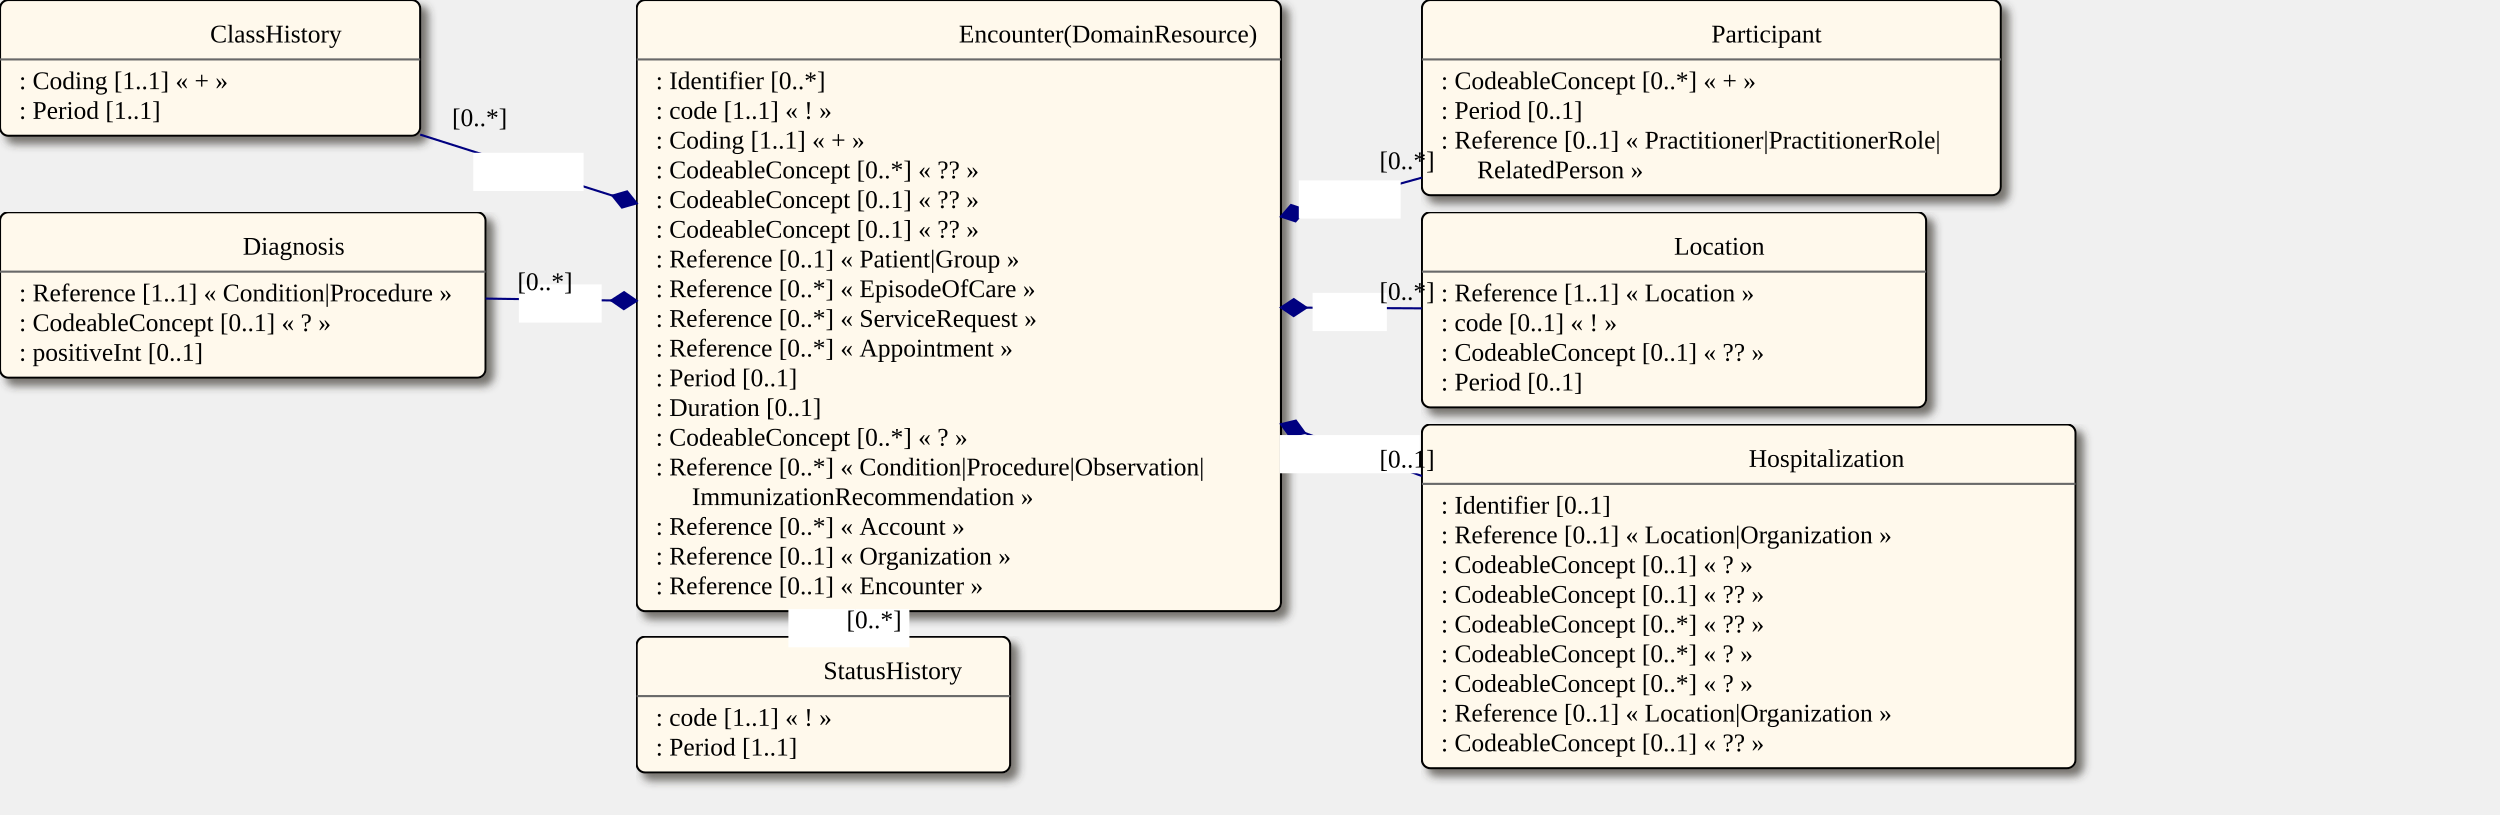
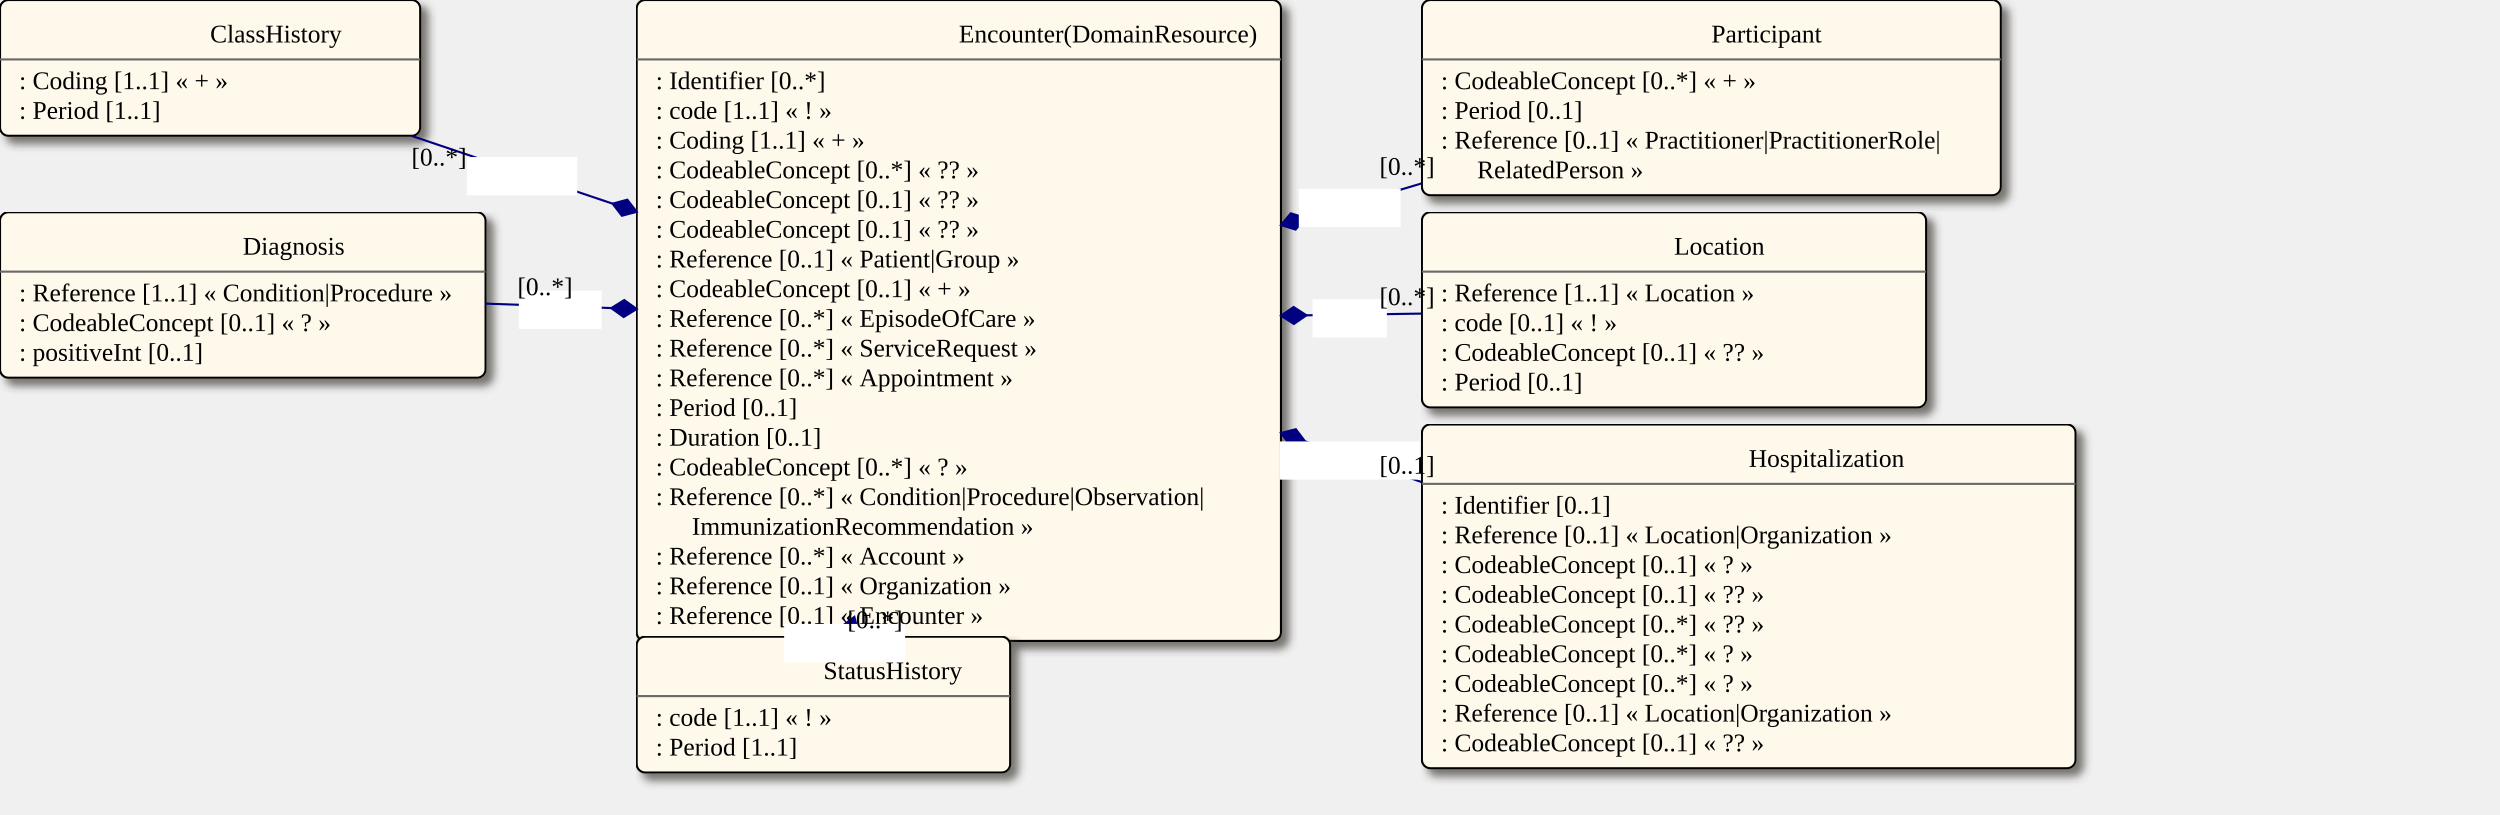
- <svg xmlns="http://www.w3.org/2000/svg" xmlns:xlink="http://www.w3.org/1999/xlink" id="n176" version="1.1" width="1178.0" height="384.0">
+ <svg xmlns="http://www.w3.org/2000/svg" xmlns:xlink="http://www.w3.org/1999/xlink" id="n181" version="1.1" width="1178.0" height="384.0">
  <defs>
    <filter id="shadow1" x="0" y="0" width="200%" height="200%">
      <feOffset result="offOut" in="SourceGraphic" dx="3" dy="3" />
      <feColorMatrix result="matrixOut" in="offOut" type="matrix" values="0.2 0 0 0 0 0 0.2 0 0 0 0 0 0.2 0 0 0 0 0 1 0" />
      <feGaussianBlur result="blurOut" in="matrixOut" stdDeviation="2" />
      <feBlend in="SourceGraphic" in2="blurOut" mode="normal" />
    </filter>
  </defs>
-   <g id="n177">
-     <rect id="Encounter" x="300.0" y="0.0" rx="4" ry="4" width="303.6" height="288.0" filter="url(#shadow1)" style="fill:#fff9ec;stroke:black;stroke-width:1" />
-     <line id="n178" x1="300.0" y1="28.0" x2="603.6" y2="28.0" style="stroke:dimgrey;stroke-width:1" />
-     <text id="n179" x="451.8" y="20.0" fill="black" class="diagram-class-title  diagram-class-resource">Encounter<tspan class="diagram-class-title-link"> (<a id="n180" xlink:href="domainresource.html" class="diagram-class-reference">DomainResource</a>)</tspan>
+   <g id="n182">
+     <rect id="Encounter" x="300.0" y="0.0" rx="4" ry="4" width="303.6" height="302.0" filter="url(#shadow1)" style="fill:#fff9ec;stroke:black;stroke-width:1" />
+     <line id="n183" x1="300.0" y1="28.0" x2="603.6" y2="28.0" style="stroke:dimgrey;stroke-width:1" />
+     <text id="n184" x="451.8" y="20.0" fill="black" class="diagram-class-title  diagram-class-resource">Encounter<tspan class="diagram-class-title-link"> (<a id="n185" xlink:href="domainresource.html" class="diagram-class-reference">DomainResource</a>)</tspan>
    </text>
-     <text id="n181" x="306.0" y="42.0" fill="black" class="diagram-class-detail">
-       <a id="n182" xlink:href="encounter-definitions.html#Encounter.identifier" /> : <a id="n183" xlink:href="datatypes.html#Identifier">Identifier</a> [0..*]</text>
-     <text id="n187" x="306.0" y="56.0" fill="black" class="diagram-class-detail">
-       <a id="n188" xlink:href="encounter-definitions.html#Encounter.status" /> : <a id="n189" xlink:href="datatypes.html#code">code</a> [1..1] « <a id="n190" xlink:href="valueset-encounter-status.html" />! »</text>
-     <text id="n197" x="306.0" y="70.0" fill="black" class="diagram-class-detail">
-       <a id="n198" xlink:href="encounter-definitions.html#Encounter.class" /> : <a id="n199" xlink:href="datatypes.html#Coding">Coding</a> [1..1] « <a id="n200" xlink:href="v3/ActEncounterCode/vs.html" />+ »</text>
-     <text id="n207" x="306.0" y="84.0" fill="black" class="diagram-class-detail">
-       <a id="n208" xlink:href="encounter-definitions.html#Encounter.type" /> : <a id="n209" xlink:href="datatypes.html#CodeableConcept">CodeableConcept</a> [0..*] « <a id="n210" xlink:href="valueset-encounter-type.html" />?? »</text>
-     <text id="n217" x="306.0" y="98.0" fill="black" class="diagram-class-detail">
-       <a id="n218" xlink:href="encounter-definitions.html#Encounter.serviceType" /> : <a id="n219" xlink:href="datatypes.html#CodeableConcept">CodeableConcept</a> [0..1] « <a id="n220" xlink:href="valueset-service-type.html" />?? »</text>
-     <text id="n227" x="306.0" y="112.0" fill="black" class="diagram-class-detail">
-       <a id="n228" xlink:href="encounter-definitions.html#Encounter.priority" /> : <a id="n229" xlink:href="datatypes.html#CodeableConcept">CodeableConcept</a> [0..1] « <a id="n230" xlink:href="v3/ActPriority/vs.html" />?? »</text>
-     <text id="n237" x="306.0" y="126.0" fill="black" class="diagram-class-detail">
-       <a id="n238" xlink:href="encounter-definitions.html#Encounter.subject" /> : <a id="n239" xlink:href="references.html#Reference">Reference</a> [0..1] « <a id="n240" xlink:href="patient.html#Patient">Patient</a>|<a id="n241" xlink:href="group.html#Group">Group</a> »</text>
-     <text id="n247" x="306.0" y="140.0" fill="black" class="diagram-class-detail">
-       <a id="n248" xlink:href="encounter-definitions.html#Encounter.episodeOfCare" /> : <a id="n249" xlink:href="references.html#Reference">Reference</a> [0..*] « <a id="n250" xlink:href="episodeofcare.html#EpisodeOfCare">EpisodeOfCare</a> »</text>
-     <text id="n255" x="306.0" y="154.0" fill="black" class="diagram-class-detail">
-       <a id="n256" xlink:href="encounter-definitions.html#Encounter.basedOn" /> : <a id="n257" xlink:href="references.html#Reference">Reference</a> [0..*] « <a id="n258" xlink:href="servicerequest.html#ServiceRequest">ServiceRequest</a> »</text>
-     <text id="n263" x="306.0" y="168.0" fill="black" class="diagram-class-detail">
-       <a id="n264" xlink:href="encounter-definitions.html#Encounter.appointment" /> : <a id="n265" xlink:href="references.html#Reference">Reference</a> [0..*] « <a id="n266" xlink:href="appointment.html#Appointment">Appointment</a> »</text>
-     <text id="n271" x="306.0" y="182.0" fill="black" class="diagram-class-detail">
-       <a id="n272" xlink:href="encounter-definitions.html#Encounter.period" /> : <a id="n273" xlink:href="datatypes.html#Period">Period</a> [0..1]</text>
-     <text id="n277" x="306.0" y="196.0" fill="black" class="diagram-class-detail">
-       <a id="n278" xlink:href="encounter-definitions.html#Encounter.length" /> : <a id="n279" xlink:href="datatypes.html#Duration">Duration</a> [0..1]</text>
-     <text id="n283" x="306.0" y="210.0" fill="black" class="diagram-class-detail">
-       <a id="n284" xlink:href="encounter-definitions.html#Encounter.reasonCode" /> : <a id="n285" xlink:href="datatypes.html#CodeableConcept">CodeableConcept</a> [0..*] « <a id="n286" xlink:href="valueset-encounter-reason.html" />? »</text>
-     <text id="n291" x="306.0" y="224.0" fill="black" class="diagram-class-detail">
-       <a id="n292" xlink:href="encounter-definitions.html#Encounter.reasonReference" /> : <a id="n293" xlink:href="references.html#Reference">Reference</a> [0..*] « <a id="n294" xlink:href="condition.html#Condition">Condition</a>|<a id="n295" xlink:href="procedure.html#Procedure">Procedure</a>|<a id="n296" xlink:href="observation.html#Observation">Observation</a>|</text>
-     <text id="n297" x="326.0" y="238.0" fill="black" class="diagram-class-detail">
-       <a id="n298" xlink:href="immunizationrecommendation.html#ImmunizationRecommendation">ImmunizationRecommendation</a> »</text>
-     <text id="n307" x="306.0" y="252.0" fill="black" class="diagram-class-detail">
-       <a id="n308" xlink:href="encounter-definitions.html#Encounter.account" /> : <a id="n309" xlink:href="references.html#Reference">Reference</a> [0..*] « <a id="n310" xlink:href="account.html#Account">Account</a> »</text>
-     <text id="n315" x="306.0" y="266.0" fill="black" class="diagram-class-detail">
-       <a id="n316" xlink:href="encounter-definitions.html#Encounter.serviceProvider" /> : <a id="n317" xlink:href="references.html#Reference">Reference</a> [0..1] « <a id="n318" xlink:href="organization.html#Organization">Organization</a> »</text>
-     <text id="n323" x="306.0" y="280.0" fill="black" class="diagram-class-detail">
-       <a id="n324" xlink:href="encounter-definitions.html#Encounter.partOf" /> : <a id="n325" xlink:href="references.html#Reference">Reference</a> [0..1] « <a id="n326" xlink:href="encounter.html#Encounter">Encounter</a> »</text>
+     <text id="n186" x="306.0" y="42.0" fill="black" class="diagram-class-detail">
+       <a id="n187" xlink:href="encounter-definitions.html#Encounter.identifier" /> : <a id="n188" xlink:href="datatypes.html#Identifier">Identifier</a> [0..*]</text>
+     <text id="n192" x="306.0" y="56.0" fill="black" class="diagram-class-detail">
+       <a id="n193" xlink:href="encounter-definitions.html#Encounter.status" /> : <a id="n194" xlink:href="datatypes.html#code">code</a> [1..1] « <a id="n195" xlink:href="valueset-encounter-status.html" />! »</text>
+     <text id="n202" x="306.0" y="70.0" fill="black" class="diagram-class-detail">
+       <a id="n203" xlink:href="encounter-definitions.html#Encounter.class" /> : <a id="n204" xlink:href="datatypes.html#Coding">Coding</a> [1..1] « <a id="n205" xlink:href="v3/ActEncounterCode/vs.html" />+ »</text>
+     <text id="n212" x="306.0" y="84.0" fill="black" class="diagram-class-detail">
+       <a id="n213" xlink:href="encounter-definitions.html#Encounter.type" /> : <a id="n214" xlink:href="datatypes.html#CodeableConcept">CodeableConcept</a> [0..*] « <a id="n215" xlink:href="valueset-encounter-type.html" />?? »</text>
+     <text id="n222" x="306.0" y="98.0" fill="black" class="diagram-class-detail">
+       <a id="n223" xlink:href="encounter-definitions.html#Encounter.serviceType" /> : <a id="n224" xlink:href="datatypes.html#CodeableConcept">CodeableConcept</a> [0..1] « <a id="n225" xlink:href="valueset-service-type.html" />?? »</text>
+     <text id="n232" x="306.0" y="112.0" fill="black" class="diagram-class-detail">
+       <a id="n233" xlink:href="encounter-definitions.html#Encounter.priority" /> : <a id="n234" xlink:href="datatypes.html#CodeableConcept">CodeableConcept</a> [0..1] « <a id="n235" xlink:href="v3/ActPriority/vs.html" />?? »</text>
+     <text id="n242" x="306.0" y="126.0" fill="black" class="diagram-class-detail">
+       <a id="n243" xlink:href="encounter-definitions.html#Encounter.subject" /> : <a id="n244" xlink:href="references.html#Reference">Reference</a> [0..1] « <a id="n245" xlink:href="patient.html#Patient">Patient</a>|<a id="n246" xlink:href="group.html#Group">Group</a> »</text>
+     <text id="n252" x="306.0" y="140.0" fill="black" class="diagram-class-detail">
+       <a id="n253" xlink:href="encounter-definitions.html#Encounter.subjectStatus" /> : <a id="n254" xlink:href="datatypes.html#CodeableConcept">CodeableConcept</a> [0..1] « <a id="n255" xlink:href="valueset-encounter-subject-status.html" />+ »</text>
+     <text id="n262" x="306.0" y="154.0" fill="black" class="diagram-class-detail">
+       <a id="n263" xlink:href="encounter-definitions.html#Encounter.episodeOfCare" /> : <a id="n264" xlink:href="references.html#Reference">Reference</a> [0..*] « <a id="n265" xlink:href="episodeofcare.html#EpisodeOfCare">EpisodeOfCare</a> »</text>
+     <text id="n270" x="306.0" y="168.0" fill="black" class="diagram-class-detail">
+       <a id="n271" xlink:href="encounter-definitions.html#Encounter.basedOn" /> : <a id="n272" xlink:href="references.html#Reference">Reference</a> [0..*] « <a id="n273" xlink:href="servicerequest.html#ServiceRequest">ServiceRequest</a> »</text>
+     <text id="n278" x="306.0" y="182.0" fill="black" class="diagram-class-detail">
+       <a id="n279" xlink:href="encounter-definitions.html#Encounter.appointment" /> : <a id="n280" xlink:href="references.html#Reference">Reference</a> [0..*] « <a id="n281" xlink:href="appointment.html#Appointment">Appointment</a> »</text>
+     <text id="n286" x="306.0" y="196.0" fill="black" class="diagram-class-detail">
+       <a id="n287" xlink:href="encounter-definitions.html#Encounter.period" /> : <a id="n288" xlink:href="datatypes.html#Period">Period</a> [0..1]</text>
+     <text id="n292" x="306.0" y="210.0" fill="black" class="diagram-class-detail">
+       <a id="n293" xlink:href="encounter-definitions.html#Encounter.length" /> : <a id="n294" xlink:href="datatypes.html#Duration">Duration</a> [0..1]</text>
+     <text id="n298" x="306.0" y="224.0" fill="black" class="diagram-class-detail">
+       <a id="n299" xlink:href="encounter-definitions.html#Encounter.reasonCode" /> : <a id="n300" xlink:href="datatypes.html#CodeableConcept">CodeableConcept</a> [0..*] « <a id="n301" xlink:href="valueset-encounter-reason.html" />? »</text>
+     <text id="n306" x="306.0" y="238.0" fill="black" class="diagram-class-detail">
+       <a id="n307" xlink:href="encounter-definitions.html#Encounter.reasonReference" /> : <a id="n308" xlink:href="references.html#Reference">Reference</a> [0..*] « <a id="n309" xlink:href="condition.html#Condition">Condition</a>|<a id="n310" xlink:href="procedure.html#Procedure">Procedure</a>|<a id="n311" xlink:href="observation.html#Observation">Observation</a>|</text>
+     <text id="n312" x="326.0" y="252.0" fill="black" class="diagram-class-detail">
+       <a id="n313" xlink:href="immunizationrecommendation.html#ImmunizationRecommendation">ImmunizationRecommendation</a> »</text>
+     <text id="n322" x="306.0" y="266.0" fill="black" class="diagram-class-detail">
+       <a id="n323" xlink:href="encounter-definitions.html#Encounter.account" /> : <a id="n324" xlink:href="references.html#Reference">Reference</a> [0..*] « <a id="n325" xlink:href="account.html#Account">Account</a> »</text>
+     <text id="n330" x="306.0" y="280.0" fill="black" class="diagram-class-detail">
+       <a id="n331" xlink:href="encounter-definitions.html#Encounter.serviceProvider" /> : <a id="n332" xlink:href="references.html#Reference">Reference</a> [0..1] « <a id="n333" xlink:href="organization.html#Organization">Organization</a> »</text>
+     <text id="n338" x="306.0" y="294.0" fill="black" class="diagram-class-detail">
+       <a id="n339" xlink:href="encounter-definitions.html#Encounter.partOf" /> : <a id="n340" xlink:href="references.html#Reference">Reference</a> [0..1] « <a id="n341" xlink:href="encounter.html#Encounter">Encounter</a> »</text>
  </g>
-   <g id="n331">
+   <g id="n346">
    <rect id="Encounter.statusHistory" x="300.0" y="300.0" rx="4" ry="4" width="176.0" height="64.0" filter="url(#shadow1)" style="fill:#fff9ec;stroke:black;stroke-width:1" />
-     <line id="n332" x1="300.0" y1="328.0" x2="476.0" y2="328.0" style="stroke:dimgrey;stroke-width:1" />
-     <text id="n333" x="388.0" y="320.0" fill="black" class="diagram-class-title">StatusHistory</text>
-     <text id="n334" x="306.0" y="342.0" fill="black" class="diagram-class-detail">
-       <a id="n335" xlink:href="encounter-definitions.html#Encounter.statusHistory.status" /> : <a id="n336" xlink:href="datatypes.html#code">code</a> [1..1] « <a id="n337" xlink:href="valueset-encounter-status.html" />! »</text>
-     <text id="n344" x="306.0" y="356.0" fill="black" class="diagram-class-detail">
-       <a id="n345" xlink:href="encounter-definitions.html#Encounter.statusHistory.period" /> : <a id="n346" xlink:href="datatypes.html#Period">Period</a> [1..1]</text>
+     <line id="n347" x1="300.0" y1="328.0" x2="476.0" y2="328.0" style="stroke:dimgrey;stroke-width:1" />
+     <text id="n348" x="388.0" y="320.0" fill="black" class="diagram-class-title">StatusHistory</text>
+     <text id="n349" x="306.0" y="342.0" fill="black" class="diagram-class-detail">
+       <a id="n350" xlink:href="encounter-definitions.html#Encounter.statusHistory.status" /> : <a id="n351" xlink:href="datatypes.html#code">code</a> [1..1] « <a id="n352" xlink:href="valueset-encounter-status.html" />! »</text>
+     <text id="n359" x="306.0" y="356.0" fill="black" class="diagram-class-detail">
+       <a id="n360" xlink:href="encounter-definitions.html#Encounter.statusHistory.period" /> : <a id="n361" xlink:href="datatypes.html#Period">Period</a> [1..1]</text>
  </g>
-   <g id="n350">
+   <g id="n365">
    <rect id="Encounter.classHistory" x="0.0" y="0.0" rx="4" ry="4" width="198" height="64.0" filter="url(#shadow1)" style="fill:#fff9ec;stroke:black;stroke-width:1" />
-     <line id="n351" x1="0.0" y1="28.0" x2="198" y2="28.0" style="stroke:dimgrey;stroke-width:1" />
-     <text id="n352" x="99" y="20.0" fill="black" class="diagram-class-title">ClassHistory</text>
-     <text id="n353" x="6.0" y="42.0" fill="black" class="diagram-class-detail">
-       <a id="n354" xlink:href="encounter-definitions.html#Encounter.classHistory.class" /> : <a id="n355" xlink:href="datatypes.html#Coding">Coding</a> [1..1] « <a id="n356" xlink:href="v3/ActEncounterCode/vs.html" />+ »</text>
-     <text id="n363" x="6.0" y="56.0" fill="black" class="diagram-class-detail">
-       <a id="n364" xlink:href="encounter-definitions.html#Encounter.classHistory.period" /> : <a id="n365" xlink:href="datatypes.html#Period">Period</a> [1..1]</text>
+     <line id="n366" x1="0.0" y1="28.0" x2="198" y2="28.0" style="stroke:dimgrey;stroke-width:1" />
+     <text id="n367" x="99" y="20.0" fill="black" class="diagram-class-title">ClassHistory</text>
+     <text id="n368" x="6.0" y="42.0" fill="black" class="diagram-class-detail">
+       <a id="n369" xlink:href="encounter-definitions.html#Encounter.classHistory.class" /> : <a id="n370" xlink:href="datatypes.html#Coding">Coding</a> [1..1] « <a id="n371" xlink:href="v3/ActEncounterCode/vs.html" />+ »</text>
+     <text id="n378" x="6.0" y="56.0" fill="black" class="diagram-class-detail">
+       <a id="n379" xlink:href="encounter-definitions.html#Encounter.classHistory.period" /> : <a id="n380" xlink:href="datatypes.html#Period">Period</a> [1..1]</text>
  </g>
-   <g id="n369">
+   <g id="n384">
    <rect id="Encounter.participant" x="670.0" y="0.0" rx="4" ry="4" width="272.8" height="92.0" filter="url(#shadow1)" style="fill:#fff9ec;stroke:black;stroke-width:1" />
-     <line id="n370" x1="670.0" y1="28.0" x2="942.8" y2="28.0" style="stroke:dimgrey;stroke-width:1" />
-     <text id="n371" x="806.4" y="20.0" fill="black" class="diagram-class-title">Participant</text>
-     <text id="n372" x="676.0" y="42.0" fill="black" class="diagram-class-detail">
-       <a id="n373" xlink:href="encounter-definitions.html#Encounter.participant.type" /> : <a id="n374" xlink:href="datatypes.html#CodeableConcept">CodeableConcept</a> [0..*] « <a id="n375" xlink:href="valueset-encounter-participant-type.html" />+ »</text>
-     <text id="n382" x="676.0" y="56.0" fill="black" class="diagram-class-detail">
-       <a id="n383" xlink:href="encounter-definitions.html#Encounter.participant.period" /> : <a id="n384" xlink:href="datatypes.html#Period">Period</a> [0..1]</text>
-     <text id="n388" x="676.0" y="70.0" fill="black" class="diagram-class-detail">
-       <a id="n389" xlink:href="encounter-definitions.html#Encounter.participant.individual" /> : <a id="n390" xlink:href="references.html#Reference">Reference</a> [0..1] « <a id="n391" xlink:href="practitioner.html#Practitioner">Practitioner</a>|<a id="n392" xlink:href="practitionerrole.html#PractitionerRole">PractitionerRole</a>|</text>
-     <text id="n393" x="696.0" y="84.0" fill="black" class="diagram-class-detail">
-       <a id="n394" xlink:href="relatedperson.html#RelatedPerson">RelatedPerson</a> »</text>
+     <line id="n385" x1="670.0" y1="28.0" x2="942.8" y2="28.0" style="stroke:dimgrey;stroke-width:1" />
+     <text id="n386" x="806.4" y="20.0" fill="black" class="diagram-class-title">Participant</text>
+     <text id="n387" x="676.0" y="42.0" fill="black" class="diagram-class-detail">
+       <a id="n388" xlink:href="encounter-definitions.html#Encounter.participant.type" /> : <a id="n389" xlink:href="datatypes.html#CodeableConcept">CodeableConcept</a> [0..*] « <a id="n390" xlink:href="valueset-encounter-participant-type.html" />+ »</text>
+     <text id="n397" x="676.0" y="56.0" fill="black" class="diagram-class-detail">
+       <a id="n398" xlink:href="encounter-definitions.html#Encounter.participant.period" /> : <a id="n399" xlink:href="datatypes.html#Period">Period</a> [0..1]</text>
+     <text id="n403" x="676.0" y="70.0" fill="black" class="diagram-class-detail">
+       <a id="n404" xlink:href="encounter-definitions.html#Encounter.participant.individual" /> : <a id="n405" xlink:href="references.html#Reference">Reference</a> [0..1] « <a id="n406" xlink:href="practitioner.html#Practitioner">Practitioner</a>|<a id="n407" xlink:href="practitionerrole.html#PractitionerRole">PractitionerRole</a>|</text>
+     <text id="n408" x="696.0" y="84.0" fill="black" class="diagram-class-detail">
+       <a id="n409" xlink:href="relatedperson.html#RelatedPerson">RelatedPerson</a> »</text>
  </g>
-   <g id="n402">
+   <g id="n417">
    <rect id="Encounter.diagnosis" x="0.0" y="100.0" rx="4" ry="4" width="228.8" height="78.0" filter="url(#shadow1)" style="fill:#fff9ec;stroke:black;stroke-width:1" />
-     <line id="n403" x1="0.0" y1="128.0" x2="228.8" y2="128.0" style="stroke:dimgrey;stroke-width:1" />
-     <text id="n404" x="114.4" y="120.0" fill="black" class="diagram-class-title">Diagnosis</text>
-     <text id="n405" x="6.0" y="142.0" fill="black" class="diagram-class-detail">
-       <a id="n406" xlink:href="encounter-definitions.html#Encounter.diagnosis.condition" /> : <a id="n407" xlink:href="references.html#Reference">Reference</a> [1..1] « <a id="n408" xlink:href="condition.html#Condition">Condition</a>|<a id="n409" xlink:href="procedure.html#Procedure">Procedure</a> »</text>
-     <text id="n415" x="6.0" y="156.0" fill="black" class="diagram-class-detail">
-       <a id="n416" xlink:href="encounter-definitions.html#Encounter.diagnosis.use" /> : <a id="n417" xlink:href="datatypes.html#CodeableConcept">CodeableConcept</a> [0..1] « <a id="n418" xlink:href="valueset-diagnosis-role.html" />? »</text>
-     <text id="n423" x="6.0" y="170.0" fill="black" class="diagram-class-detail">
-       <a id="n424" xlink:href="encounter-definitions.html#Encounter.diagnosis.rank" /> : <a id="n425" xlink:href="datatypes.html#positiveInt">positiveInt</a> [0..1]</text>
+     <line id="n418" x1="0.0" y1="128.0" x2="228.8" y2="128.0" style="stroke:dimgrey;stroke-width:1" />
+     <text id="n419" x="114.4" y="120.0" fill="black" class="diagram-class-title">Diagnosis</text>
+     <text id="n420" x="6.0" y="142.0" fill="black" class="diagram-class-detail">
+       <a id="n421" xlink:href="encounter-definitions.html#Encounter.diagnosis.condition" /> : <a id="n422" xlink:href="references.html#Reference">Reference</a> [1..1] « <a id="n423" xlink:href="condition.html#Condition">Condition</a>|<a id="n424" xlink:href="procedure.html#Procedure">Procedure</a> »</text>
+     <text id="n430" x="6.0" y="156.0" fill="black" class="diagram-class-detail">
+       <a id="n431" xlink:href="encounter-definitions.html#Encounter.diagnosis.use" /> : <a id="n432" xlink:href="datatypes.html#CodeableConcept">CodeableConcept</a> [0..1] « <a id="n433" xlink:href="valueset-diagnosis-role.html" />? »</text>
+     <text id="n438" x="6.0" y="170.0" fill="black" class="diagram-class-detail">
+       <a id="n439" xlink:href="encounter-definitions.html#Encounter.diagnosis.rank" /> : <a id="n440" xlink:href="datatypes.html#positiveInt">positiveInt</a> [0..1]</text>
  </g>
-   <g id="n429">
+   <g id="n444">
    <rect id="Encounter.hospitalization" x="670.0" y="200.0" rx="4" ry="4" width="308.0" height="162.0" filter="url(#shadow1)" style="fill:#fff9ec;stroke:black;stroke-width:1" />
-     <line id="n430" x1="670.0" y1="228.0" x2="978.0" y2="228.0" style="stroke:dimgrey;stroke-width:1" />
-     <text id="n431" x="824.0" y="220.0" fill="black" class="diagram-class-title">Hospitalization</text>
-     <text id="n432" x="676.0" y="242.0" fill="black" class="diagram-class-detail">
-       <a id="n433" xlink:href="encounter-definitions.html#Encounter.hospitalization.preAdmissionIdentifier" /> : <a id="n434" xlink:href="datatypes.html#Identifier">Identifier</a> [0..1]</text>
-     <text id="n438" x="676.0" y="256.0" fill="black" class="diagram-class-detail">
-       <a id="n439" xlink:href="encounter-definitions.html#Encounter.hospitalization.origin" /> : <a id="n440" xlink:href="references.html#Reference">Reference</a> [0..1] « <a id="n441" xlink:href="location.html#Location">Location</a>|<a id="n442" xlink:href="organization.html#Organization">Organization</a> »</text>
-     <text id="n448" x="676.0" y="270.0" fill="black" class="diagram-class-detail">
-       <a id="n449" xlink:href="encounter-definitions.html#Encounter.hospitalization.admitSource" /> : <a id="n450" xlink:href="datatypes.html#CodeableConcept">CodeableConcept</a> [0..1] « <a id="n451" xlink:href="valueset-encounter-admit-source.html" />? »</text>
-     <text id="n456" x="676.0" y="284.0" fill="black" class="diagram-class-detail">
-       <a id="n457" xlink:href="encounter-definitions.html#Encounter.hospitalization.reAdmission" /> : <a id="n458" xlink:href="datatypes.html#CodeableConcept">CodeableConcept</a> [0..1] « <a id="n459" xlink:href="v2/0092/index.html" />?? »</text>
-     <text id="n466" x="676.0" y="298.0" fill="black" class="diagram-class-detail">
-       <a id="n467" xlink:href="encounter-definitions.html#Encounter.hospitalization.dietPreference" /> : <a id="n468" xlink:href="datatypes.html#CodeableConcept">CodeableConcept</a> [0..*] « <a id="n469" xlink:href="valueset-encounter-diet.html" />?? »</text>
-     <text id="n476" x="676.0" y="312.0" fill="black" class="diagram-class-detail">
-       <a id="n477" xlink:href="encounter-definitions.html#Encounter.hospitalization.specialCourtesy" /> : <a id="n478" xlink:href="datatypes.html#CodeableConcept">CodeableConcept</a> [0..*] « <a id="n479" xlink:href="valueset-encounter-special-courtesy.html" />? »</text>
-     <text id="n484" x="676.0" y="326.0" fill="black" class="diagram-class-detail">
-       <a id="n485" xlink:href="encounter-definitions.html#Encounter.hospitalization.specialArrangement" /> : <a id="n486" xlink:href="datatypes.html#CodeableConcept">CodeableConcept</a> [0..*] « <a id="n487" xlink:href="valueset-encounter-special-arrangements.html" />? »</text>
-     <text id="n492" x="676.0" y="340.0" fill="black" class="diagram-class-detail">
-       <a id="n493" xlink:href="encounter-definitions.html#Encounter.hospitalization.destination" /> : <a id="n494" xlink:href="references.html#Reference">Reference</a> [0..1] « <a id="n495" xlink:href="location.html#Location">Location</a>|<a id="n496" xlink:href="organization.html#Organization">Organization</a> »</text>
-     <text id="n502" x="676.0" y="354.0" fill="black" class="diagram-class-detail">
-       <a id="n503" xlink:href="encounter-definitions.html#Encounter.hospitalization.dischargeDisposition" /> : <a id="n504" xlink:href="datatypes.html#CodeableConcept">CodeableConcept</a> [0..1] « <a id="n505" xlink:href="valueset-encounter-discharge-disposition.html" />?? »</text>
+     <line id="n445" x1="670.0" y1="228.0" x2="978.0" y2="228.0" style="stroke:dimgrey;stroke-width:1" />
+     <text id="n446" x="824.0" y="220.0" fill="black" class="diagram-class-title">Hospitalization</text>
+     <text id="n447" x="676.0" y="242.0" fill="black" class="diagram-class-detail">
+       <a id="n448" xlink:href="encounter-definitions.html#Encounter.hospitalization.preAdmissionIdentifier" /> : <a id="n449" xlink:href="datatypes.html#Identifier">Identifier</a> [0..1]</text>
+     <text id="n453" x="676.0" y="256.0" fill="black" class="diagram-class-detail">
+       <a id="n454" xlink:href="encounter-definitions.html#Encounter.hospitalization.origin" /> : <a id="n455" xlink:href="references.html#Reference">Reference</a> [0..1] « <a id="n456" xlink:href="location.html#Location">Location</a>|<a id="n457" xlink:href="organization.html#Organization">Organization</a> »</text>
+     <text id="n463" x="676.0" y="270.0" fill="black" class="diagram-class-detail">
+       <a id="n464" xlink:href="encounter-definitions.html#Encounter.hospitalization.admitSource" /> : <a id="n465" xlink:href="datatypes.html#CodeableConcept">CodeableConcept</a> [0..1] « <a id="n466" xlink:href="valueset-encounter-admit-source.html" />? »</text>
+     <text id="n471" x="676.0" y="284.0" fill="black" class="diagram-class-detail">
+       <a id="n472" xlink:href="encounter-definitions.html#Encounter.hospitalization.reAdmission" /> : <a id="n473" xlink:href="datatypes.html#CodeableConcept">CodeableConcept</a> [0..1] « <a id="n474" xlink:href="v2/0092/index.html" />?? »</text>
+     <text id="n481" x="676.0" y="298.0" fill="black" class="diagram-class-detail">
+       <a id="n482" xlink:href="encounter-definitions.html#Encounter.hospitalization.dietPreference" /> : <a id="n483" xlink:href="datatypes.html#CodeableConcept">CodeableConcept</a> [0..*] « <a id="n484" xlink:href="valueset-encounter-diet.html" />?? »</text>
+     <text id="n491" x="676.0" y="312.0" fill="black" class="diagram-class-detail">
+       <a id="n492" xlink:href="encounter-definitions.html#Encounter.hospitalization.specialCourtesy" /> : <a id="n493" xlink:href="datatypes.html#CodeableConcept">CodeableConcept</a> [0..*] « <a id="n494" xlink:href="valueset-encounter-special-courtesy.html" />? »</text>
+     <text id="n499" x="676.0" y="326.0" fill="black" class="diagram-class-detail">
+       <a id="n500" xlink:href="encounter-definitions.html#Encounter.hospitalization.specialArrangement" /> : <a id="n501" xlink:href="datatypes.html#CodeableConcept">CodeableConcept</a> [0..*] « <a id="n502" xlink:href="valueset-encounter-special-arrangements.html" />? »</text>
+     <text id="n507" x="676.0" y="340.0" fill="black" class="diagram-class-detail">
+       <a id="n508" xlink:href="encounter-definitions.html#Encounter.hospitalization.destination" /> : <a id="n509" xlink:href="references.html#Reference">Reference</a> [0..1] « <a id="n510" xlink:href="location.html#Location">Location</a>|<a id="n511" xlink:href="organization.html#Organization">Organization</a> »</text>
+     <text id="n517" x="676.0" y="354.0" fill="black" class="diagram-class-detail">
+       <a id="n518" xlink:href="encounter-definitions.html#Encounter.hospitalization.dischargeDisposition" /> : <a id="n519" xlink:href="datatypes.html#CodeableConcept">CodeableConcept</a> [0..1] « <a id="n520" xlink:href="valueset-encounter-discharge-disposition.html" />?? »</text>
  </g>
-   <g id="n512">
+   <g id="n527">
    <rect id="Encounter.location" x="670.0" y="100.0" rx="4" ry="4" width="237.6" height="92.0" filter="url(#shadow1)" style="fill:#fff9ec;stroke:black;stroke-width:1" />
-     <line id="n513" x1="670.0" y1="128.0" x2="907.6" y2="128.0" style="stroke:dimgrey;stroke-width:1" />
-     <text id="n514" x="788.8" y="120.0" fill="black" class="diagram-class-title">Location</text>
-     <text id="n515" x="676.0" y="142.0" fill="black" class="diagram-class-detail">
-       <a id="n516" xlink:href="encounter-definitions.html#Encounter.location.location" /> : <a id="n517" xlink:href="references.html#Reference">Reference</a> [1..1] « <a id="n518" xlink:href="location.html#Location">Location</a> »</text>
-     <text id="n523" x="676.0" y="156.0" fill="black" class="diagram-class-detail">
-       <a id="n524" xlink:href="encounter-definitions.html#Encounter.location.status" /> : <a id="n525" xlink:href="datatypes.html#code">code</a> [0..1] « <a id="n526" xlink:href="valueset-encounter-location-status.html" />! »</text>
-     <text id="n533" x="676.0" y="170.0" fill="black" class="diagram-class-detail">
-       <a id="n534" xlink:href="encounter-definitions.html#Encounter.location.physicalType" /> : <a id="n535" xlink:href="datatypes.html#CodeableConcept">CodeableConcept</a> [0..1] « <a id="n536" xlink:href="valueset-location-physical-type.html" />?? »</text>
-     <text id="n543" x="676.0" y="184.0" fill="black" class="diagram-class-detail">
-       <a id="n544" xlink:href="encounter-definitions.html#Encounter.location.period" /> : <a id="n545" xlink:href="datatypes.html#Period">Period</a> [0..1]</text>
+     <line id="n528" x1="670.0" y1="128.0" x2="907.6" y2="128.0" style="stroke:dimgrey;stroke-width:1" />
+     <text id="n529" x="788.8" y="120.0" fill="black" class="diagram-class-title">Location</text>
+     <text id="n530" x="676.0" y="142.0" fill="black" class="diagram-class-detail">
+       <a id="n531" xlink:href="encounter-definitions.html#Encounter.location.location" /> : <a id="n532" xlink:href="references.html#Reference">Reference</a> [1..1] « <a id="n533" xlink:href="location.html#Location">Location</a> »</text>
+     <text id="n538" x="676.0" y="156.0" fill="black" class="diagram-class-detail">
+       <a id="n539" xlink:href="encounter-definitions.html#Encounter.location.status" /> : <a id="n540" xlink:href="datatypes.html#code">code</a> [0..1] « <a id="n541" xlink:href="valueset-encounter-location-status.html" />! »</text>
+     <text id="n548" x="676.0" y="170.0" fill="black" class="diagram-class-detail">
+       <a id="n549" xlink:href="encounter-definitions.html#Encounter.location.physicalType" /> : <a id="n550" xlink:href="datatypes.html#CodeableConcept">CodeableConcept</a> [0..1] « <a id="n551" xlink:href="valueset-location-physical-type.html" />?? »</text>
+     <text id="n558" x="676.0" y="184.0" fill="black" class="diagram-class-detail">
+       <a id="n559" xlink:href="encounter-definitions.html#Encounter.location.period" /> : <a id="n560" xlink:href="datatypes.html#Period">Period</a> [0..1]</text>
  </g>
-   <line id="n549" x1="402.932" y1="288.0" x2="398.86" y2="300.0" style="stroke:navy;stroke-width:1" />
-   <polygon id="n550" points="402.932,288.0 408.932,292.0 414.932,288.0 408.932,284.0 402.932,288.0" style="fill:navy;stroke:navy;stroke-width:1" transform="rotate(108.7452 402.9319 288.0)" />
-   <rect id="n551" x="371.5" y="287.0" width="57.0" height="18.0" style="fill:white;stroke:black;stroke-width:0" />
-   <text id="n552" x="400.0" y="297.0" fill="black" class="diagram-class-linkage">
-     <a id="n553" xlink:href="encounter-definitions.html#Encounter.statusHistory" />
+   <line id="n564" x1="398.575" y1="302.0" x2="399.28" y2="300.0" style="stroke:navy;stroke-width:1" />
+   <polygon id="n565" points="398.575,302.0 404.575,306.0 410.575,302.0 404.575,298.0 398.575,302.0" style="fill:navy;stroke:navy;stroke-width:1" transform="rotate(-70.58315 398.5746 302.0)" />
+   <rect id="n566" x="369.5" y="294.0" width="57.0" height="18.0" style="fill:white;stroke:black;stroke-width:0" />
+   <text id="n567" x="398.0" y="304.0" fill="black" class="diagram-class-linkage">
+     <a id="n568" xlink:href="encounter-definitions.html#Encounter.statusHistory" />
  </text>
-   <text id="n554" x="398.86" y="296.0" fill="black" class="diagram-class-linkage">[0..*]</text>
-   <line id="n555" x1="300.0" y1="95.81" x2="198" y2="63.429" style="stroke:navy;stroke-width:1" />
-   <polygon id="n556" points="300.0,95.81 306.0,99.81 312.0,95.81 306.0,91.81 300.0,95.81" style="fill:navy;stroke:navy;stroke-width:1" transform="rotate(-162.3874 300.0 95.80952)" />
-   <rect id="n557" x="223.0" y="72.0" width="52.0" height="18.0" style="fill:white;stroke:black;stroke-width:0" />
-   <text id="n558" x="249.0" y="82.0" fill="black" class="diagram-class-linkage">
-     <a id="n559" xlink:href="encounter-definitions.html#Encounter.classHistory" />
+   <text id="n569" x="399.28" y="296.0" fill="black" class="diagram-class-linkage">[0..*]</text>
+   <line id="n570" x1="300.0" y1="99.798" x2="193.871" y2="64.0" style="stroke:navy;stroke-width:1" />
+   <polygon id="n571" points="300.0,99.798 306.0,103.798 312.0,99.798 306.0,95.798 300.0,99.798" style="fill:navy;stroke:navy;stroke-width:1" transform="rotate(-161.3607 300.0 99.79762)" />
+   <rect id="n572" x="220.0" y="74.0" width="52.0" height="18.0" style="fill:white;stroke:black;stroke-width:0" />
+   <text id="n573" x="246.0" y="84.0" fill="black" class="diagram-class-linkage">
+     <a id="n574" xlink:href="encounter-definitions.html#Encounter.classHistory" />
  </text>
-   <text id="n560" x="213" y="59.429" fill="black" class="diagram-class-linkage">[0..*]</text>
-   <line id="n561" x1="603.6" y1="102.047" x2="670.0" y2="83.697" style="stroke:navy;stroke-width:1" />
-   <polygon id="n562" points="603.6,102.047 609.6,106.047 615.6,102.047 609.6,98.047 603.6,102.047" style="fill:navy;stroke:navy;stroke-width:1" transform="rotate(-15.44908 603.6 102.0474)" />
-   <rect id="n563" x="612.0" y="85.0" width="48.0" height="18.0" style="fill:white;stroke:black;stroke-width:0" />
-   <text id="n564" x="636.0" y="95.0" fill="black" class="diagram-class-linkage">
-     <a id="n565" xlink:href="encounter-definitions.html#Encounter.participant" />
+   <text id="n575" x="193.871" y="78.0" fill="black" class="diagram-class-linkage">[0..*]</text>
+   <line id="n576" x1="603.6" y1="106.051" x2="670.0" y2="86.389" style="stroke:navy;stroke-width:1" />
+   <polygon id="n577" points="603.6,106.051 609.6,110.051 615.6,106.051 609.6,102.051 603.6,106.051" style="fill:navy;stroke:navy;stroke-width:1" transform="rotate(-16.49446 603.6 106.0508)" />
+   <rect id="n578" x="612.0" y="89.0" width="48.0" height="18.0" style="fill:white;stroke:black;stroke-width:0" />
+   <text id="n579" x="636.0" y="99.0" fill="black" class="diagram-class-linkage">
+     <a id="n580" xlink:href="encounter-definitions.html#Encounter.participant" />
  </text>
-   <text id="n566" x="650.0" y="79.697" fill="black" class="diagram-class-linkage">[0..*]</text>
-   <line id="n567" x1="300.0" y1="141.75" x2="228.8" y2="140.695" style="stroke:navy;stroke-width:1" />
-   <polygon id="n568" points="300.0,141.75 306.0,145.75 312.0,141.75 306.0,137.75 300.0,141.75" style="fill:navy;stroke:navy;stroke-width:1" transform="rotate(-179.151 300.0 141.7504)" />
-   <rect id="n569" x="244.5" y="134.0" width="39.0" height="18.0" style="fill:white;stroke:black;stroke-width:0" />
-   <text id="n570" x="264.0" y="144.0" fill="black" class="diagram-class-linkage">
-     <a id="n571" xlink:href="encounter-definitions.html#Encounter.diagnosis" />
+   <text id="n581" x="650.0" y="82.389" fill="black" class="diagram-class-linkage">[0..*]</text>
+   <line id="n582" x1="300.0" y1="145.601" x2="228.8" y2="143.069" style="stroke:navy;stroke-width:1" />
+   <polygon id="n583" points="300.0,145.601 306.0,149.601 312.0,145.601 306.0,141.601 300.0,145.601" style="fill:navy;stroke:navy;stroke-width:1" transform="rotate(-177.9631 300.0 145.6011)" />
+   <rect id="n584" x="244.5" y="137.0" width="39.0" height="18.0" style="fill:white;stroke:black;stroke-width:0" />
+   <text id="n585" x="264.0" y="147.0" fill="black" class="diagram-class-linkage">
+     <a id="n586" xlink:href="encounter-definitions.html#Encounter.diagnosis" />
  </text>
-   <text id="n572" x="243.8" y="136.695" fill="black" class="diagram-class-linkage">[0..*]</text>
-   <line id="n573" x1="603.6" y1="199.875" x2="670.0" y2="224.315" style="stroke:navy;stroke-width:1" />
-   <polygon id="n574" points="603.6,199.875 609.6,203.875 615.6,199.875 609.6,195.875 603.6,199.875" style="fill:navy;stroke:navy;stroke-width:1" transform="rotate(20.20774 603.6 199.8748)" />
-   <rect id="n575" x="603.0" y="205.0" width="66.0" height="18.0" style="fill:white;stroke:black;stroke-width:0" />
-   <text id="n576" x="636.0" y="215.0" fill="black" class="diagram-class-linkage">
-     <a id="n577" xlink:href="encounter-definitions.html#Encounter.hospitalization" />
+   <text id="n587" x="243.8" y="139.069" fill="black" class="diagram-class-linkage">[0..*]</text>
+   <line id="n588" x1="603.6" y1="204.02" x2="670.0" y2="227.212" style="stroke:navy;stroke-width:1" />
+   <polygon id="n589" points="603.6,204.02 609.6,208.02 615.6,204.02 609.6,200.02 603.6,204.02" style="fill:navy;stroke:navy;stroke-width:1" transform="rotate(19.25301 603.6 204.0199)" />
+   <rect id="n590" x="603.0" y="208.0" width="66.0" height="18.0" style="fill:white;stroke:black;stroke-width:0" />
+   <text id="n591" x="636.0" y="218.0" fill="black" class="diagram-class-linkage">
+     <a id="n592" xlink:href="encounter-definitions.html#Encounter.hospitalization" />
  </text>
-   <text id="n578" x="650.0" y="220.315" fill="black" class="diagram-class-linkage">[0..1]</text>
-   <line id="n579" x1="603.6" y1="144.901" x2="670.0" y2="145.295" style="stroke:navy;stroke-width:1" />
-   <polygon id="n580" points="603.6,144.901 609.6,148.901 615.6,144.901 609.6,140.901 603.6,144.901" style="fill:navy;stroke:navy;stroke-width:1" transform="rotate(0.3400303 603.6 144.9009)" />
-   <rect id="n581" x="618.5" y="138.0" width="35.0" height="18.0" style="fill:white;stroke:black;stroke-width:0" />
-   <text id="n582" x="636.0" y="148.0" fill="black" class="diagram-class-linkage">
-     <a id="n583" xlink:href="encounter-definitions.html#Encounter.location" />
+   <text id="n593" x="650.0" y="223.212" fill="black" class="diagram-class-linkage">[0..1]</text>
+   <line id="n594" x1="603.6" y1="148.748" x2="670.0" y2="147.763" style="stroke:navy;stroke-width:1" />
+   <polygon id="n595" points="603.6,148.748 609.6,152.748 615.6,148.748 609.6,144.748 603.6,148.748" style="fill:navy;stroke:navy;stroke-width:1" transform="rotate(-0.8500234 603.6 148.7478)" />
+   <rect id="n596" x="618.5" y="141.0" width="35.0" height="18.0" style="fill:white;stroke:black;stroke-width:0" />
+   <text id="n597" x="636.0" y="151.0" fill="black" class="diagram-class-linkage">
+     <a id="n598" xlink:href="encounter-definitions.html#Encounter.location" />
  </text>
-   <text id="n584" x="650.0" y="141.295" fill="black" class="diagram-class-linkage">[0..*]</text>
+   <text id="n599" x="650.0" y="143.763" fill="black" class="diagram-class-linkage">[0..*]</text>
</svg>
